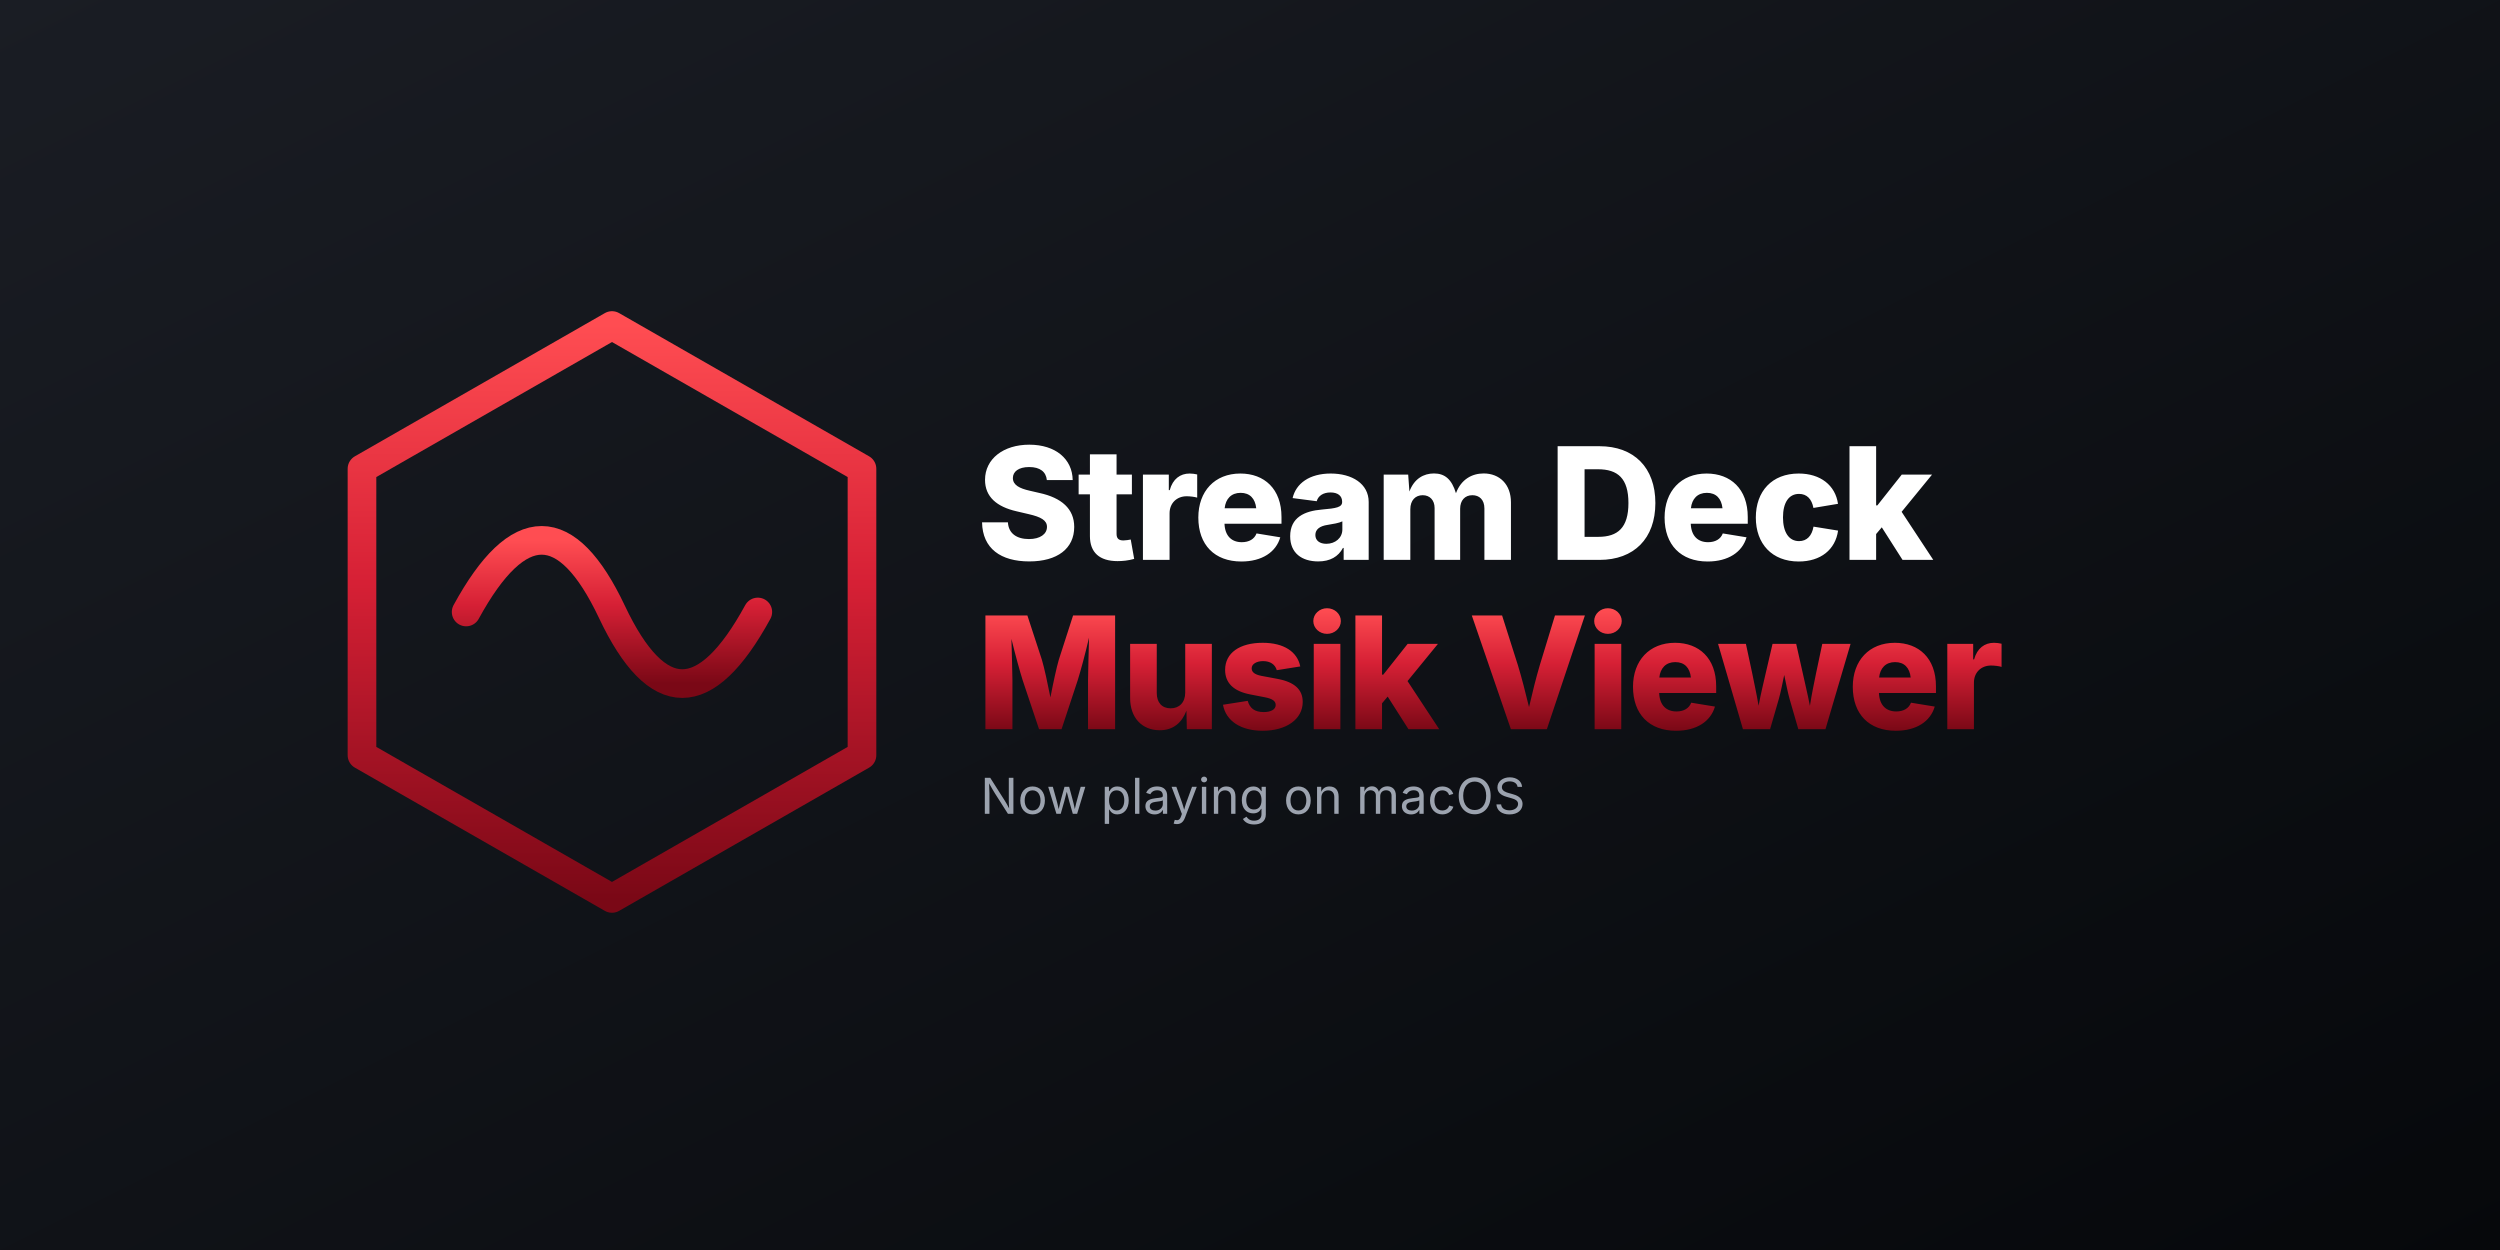
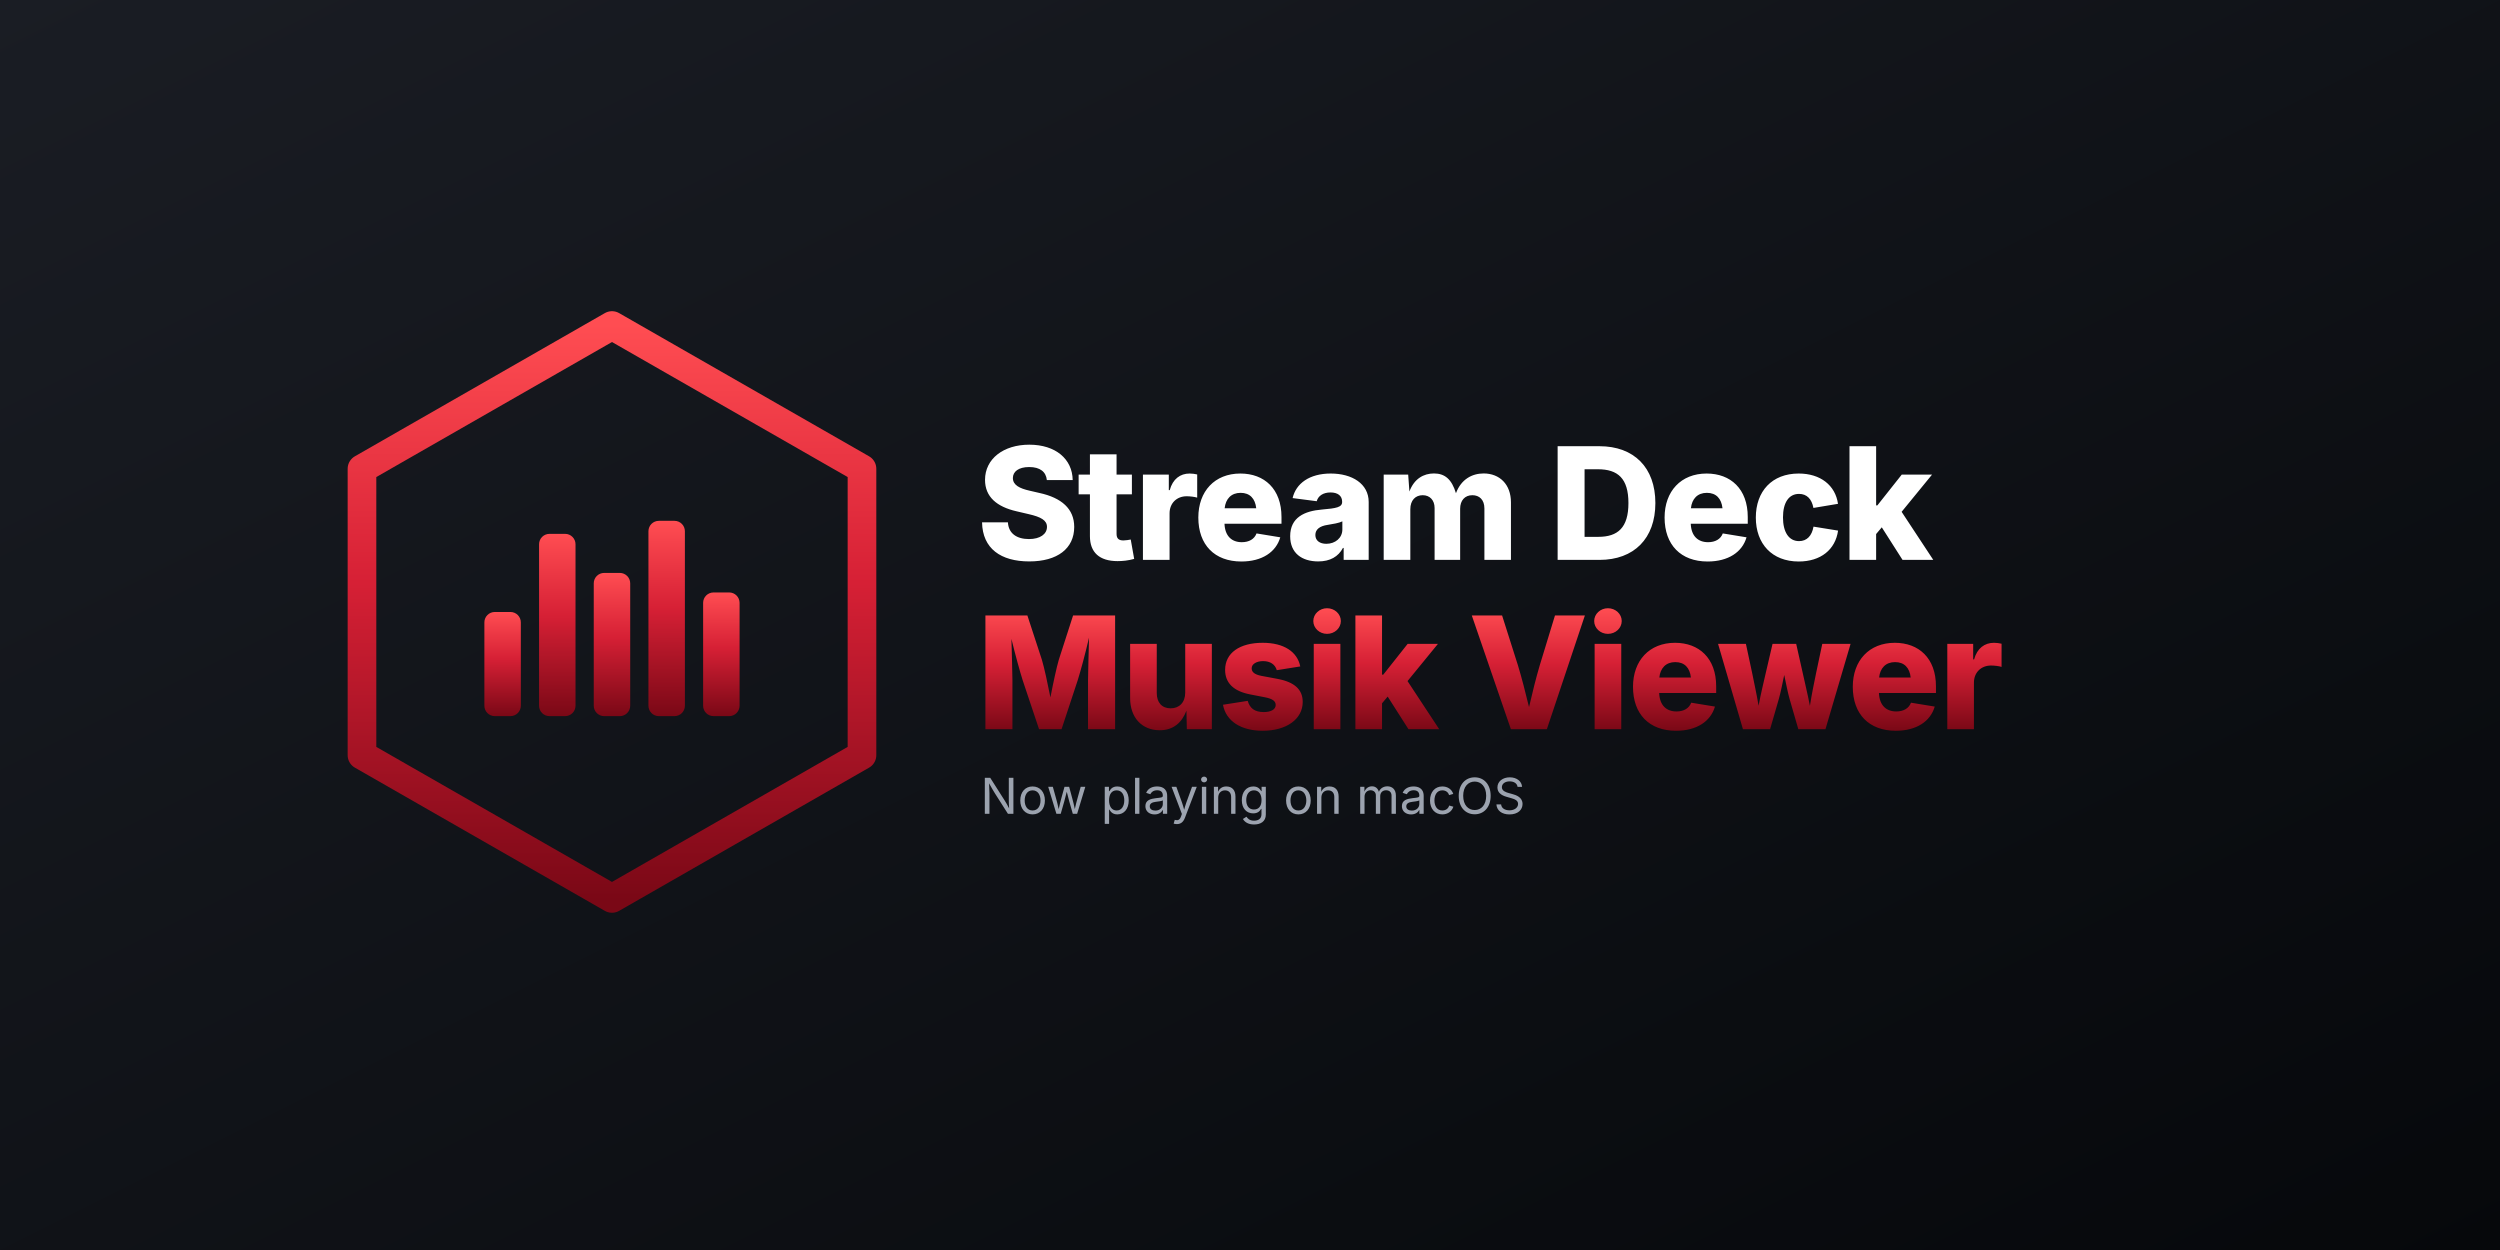
<svg xmlns="http://www.w3.org/2000/svg" viewBox="0 0 1920 960">
  <defs>
    <linearGradient id="bg" x1="0" y1="0" x2="1" y2="1">
      <stop offset="0%" stop-color="#1A1D24" />
      <stop offset="100%" stop-color="#06080B" />
    </linearGradient>
    <linearGradient id="metalRedThumb" x1="0" y1="0" x2="0" y2="1">
      <stop offset="0%" stop-color="#FF4D52" />
      <stop offset="45%" stop-color="#D62035" />
      <stop offset="100%" stop-color="#7A0816" />
    </linearGradient>
  </defs>
  <rect width="1920" height="960" fill="url(#bg)" />
  <g transform="translate(230, 250)">
    <polygon points="240,0 432,110 432,330 240,440 48,330 48,110" fill="none" stroke="url(#metalRedThumb)" stroke-width="22" stroke-linejoin="round" />
-     <path d="M 128 220 Q 188 110, 240 220 T 352 220" fill="none" stroke="url(#metalRedThumb)" stroke-width="22" stroke-linecap="round" stroke-linejoin="round" />
+     <g fill="url(#metalRedThumb)">
+       <rect x="142" y="220" width="28" height="80" rx="8" />
+       <rect x="184" y="160" width="28" height="140" rx="8" />
+       <rect x="226" y="190" width="28" height="110" rx="8" />
+       <rect x="268" y="150" width="28" height="150" rx="8" />
+       <rect x="310" y="205" width="28" height="95" rx="8" />
+     </g>
  </g>
  <text x="750" y="430" font-family="-apple-system, BlinkMacSystemFont, 'SF Pro Display', 'Helvetica Neue', sans-serif" font-size="120" font-weight="800" fill="#FFFFFF" letter-spacing="-2">Stream Deck</text>
  <text x="750" y="560" font-family="-apple-system, BlinkMacSystemFont, 'SF Pro Display', 'Helvetica Neue', sans-serif" font-size="120" font-weight="800" fill="url(#metalRedThumb)" letter-spacing="-2">Musik Viewer</text>
  <text x="753" y="625" font-family="-apple-system, BlinkMacSystemFont, 'SF Pro Display', 'Helvetica Neue', sans-serif" font-size="38" font-weight="400" fill="#9CA3AF">Now playing on macOS</text>
</svg>
